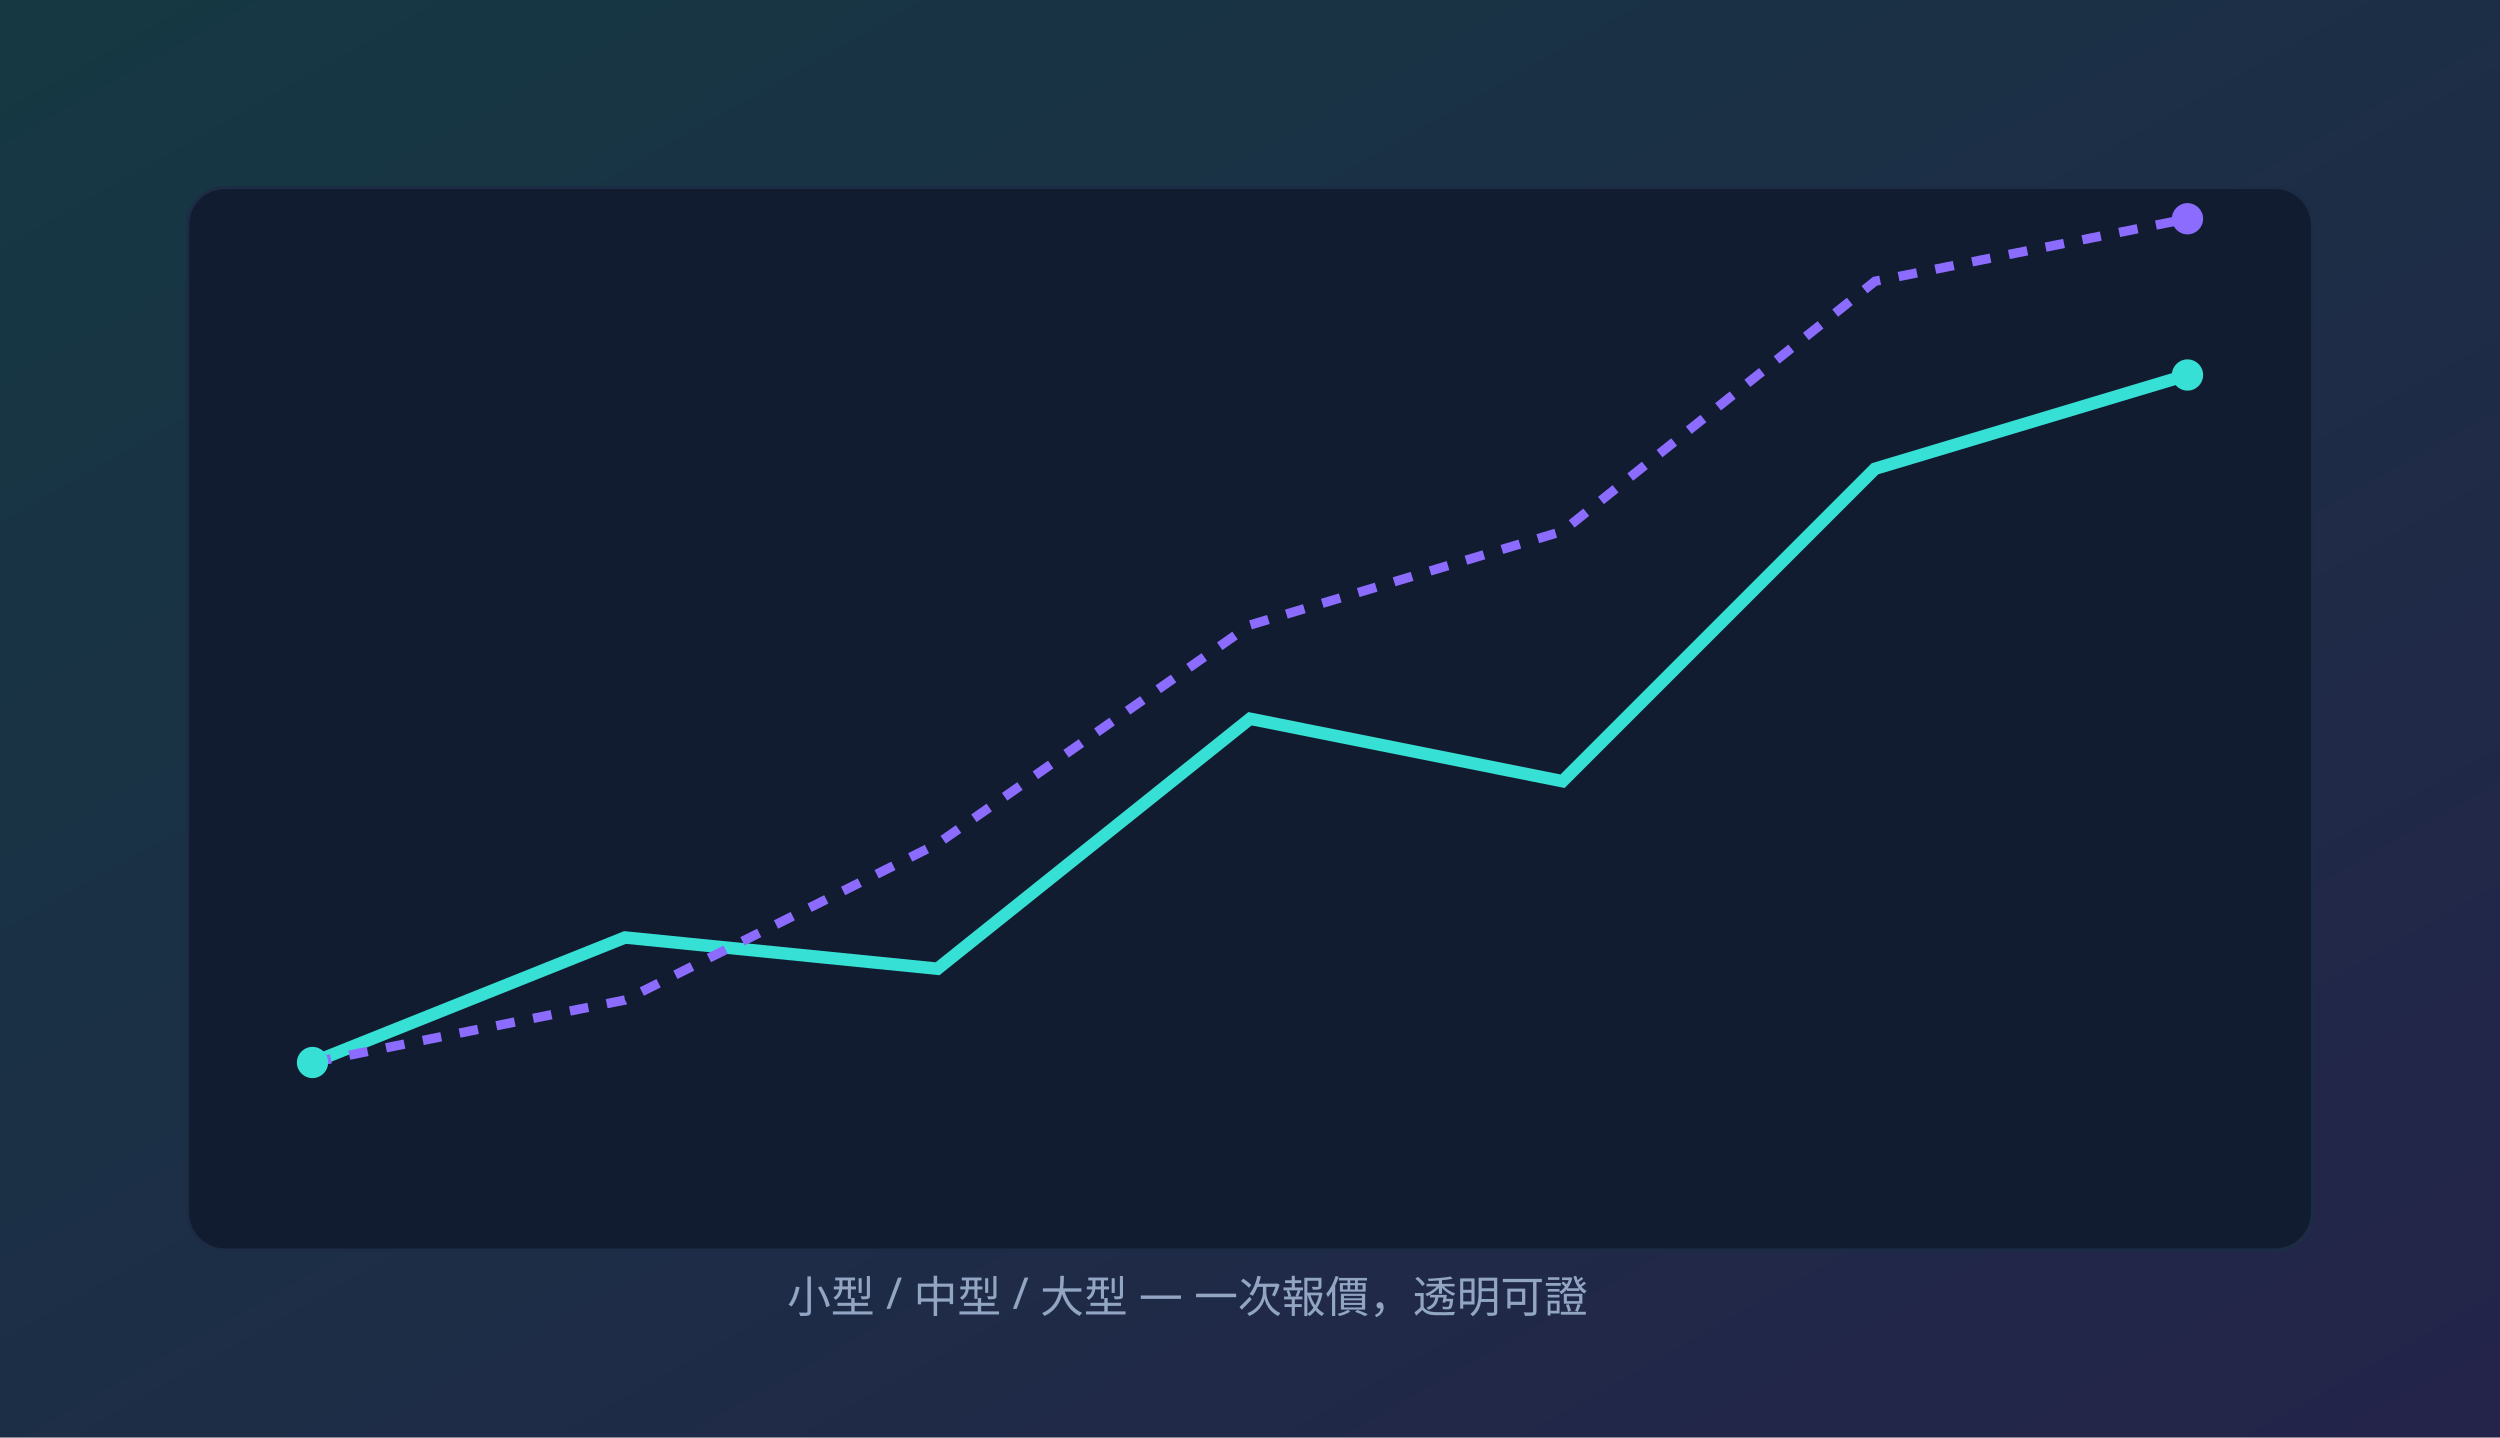
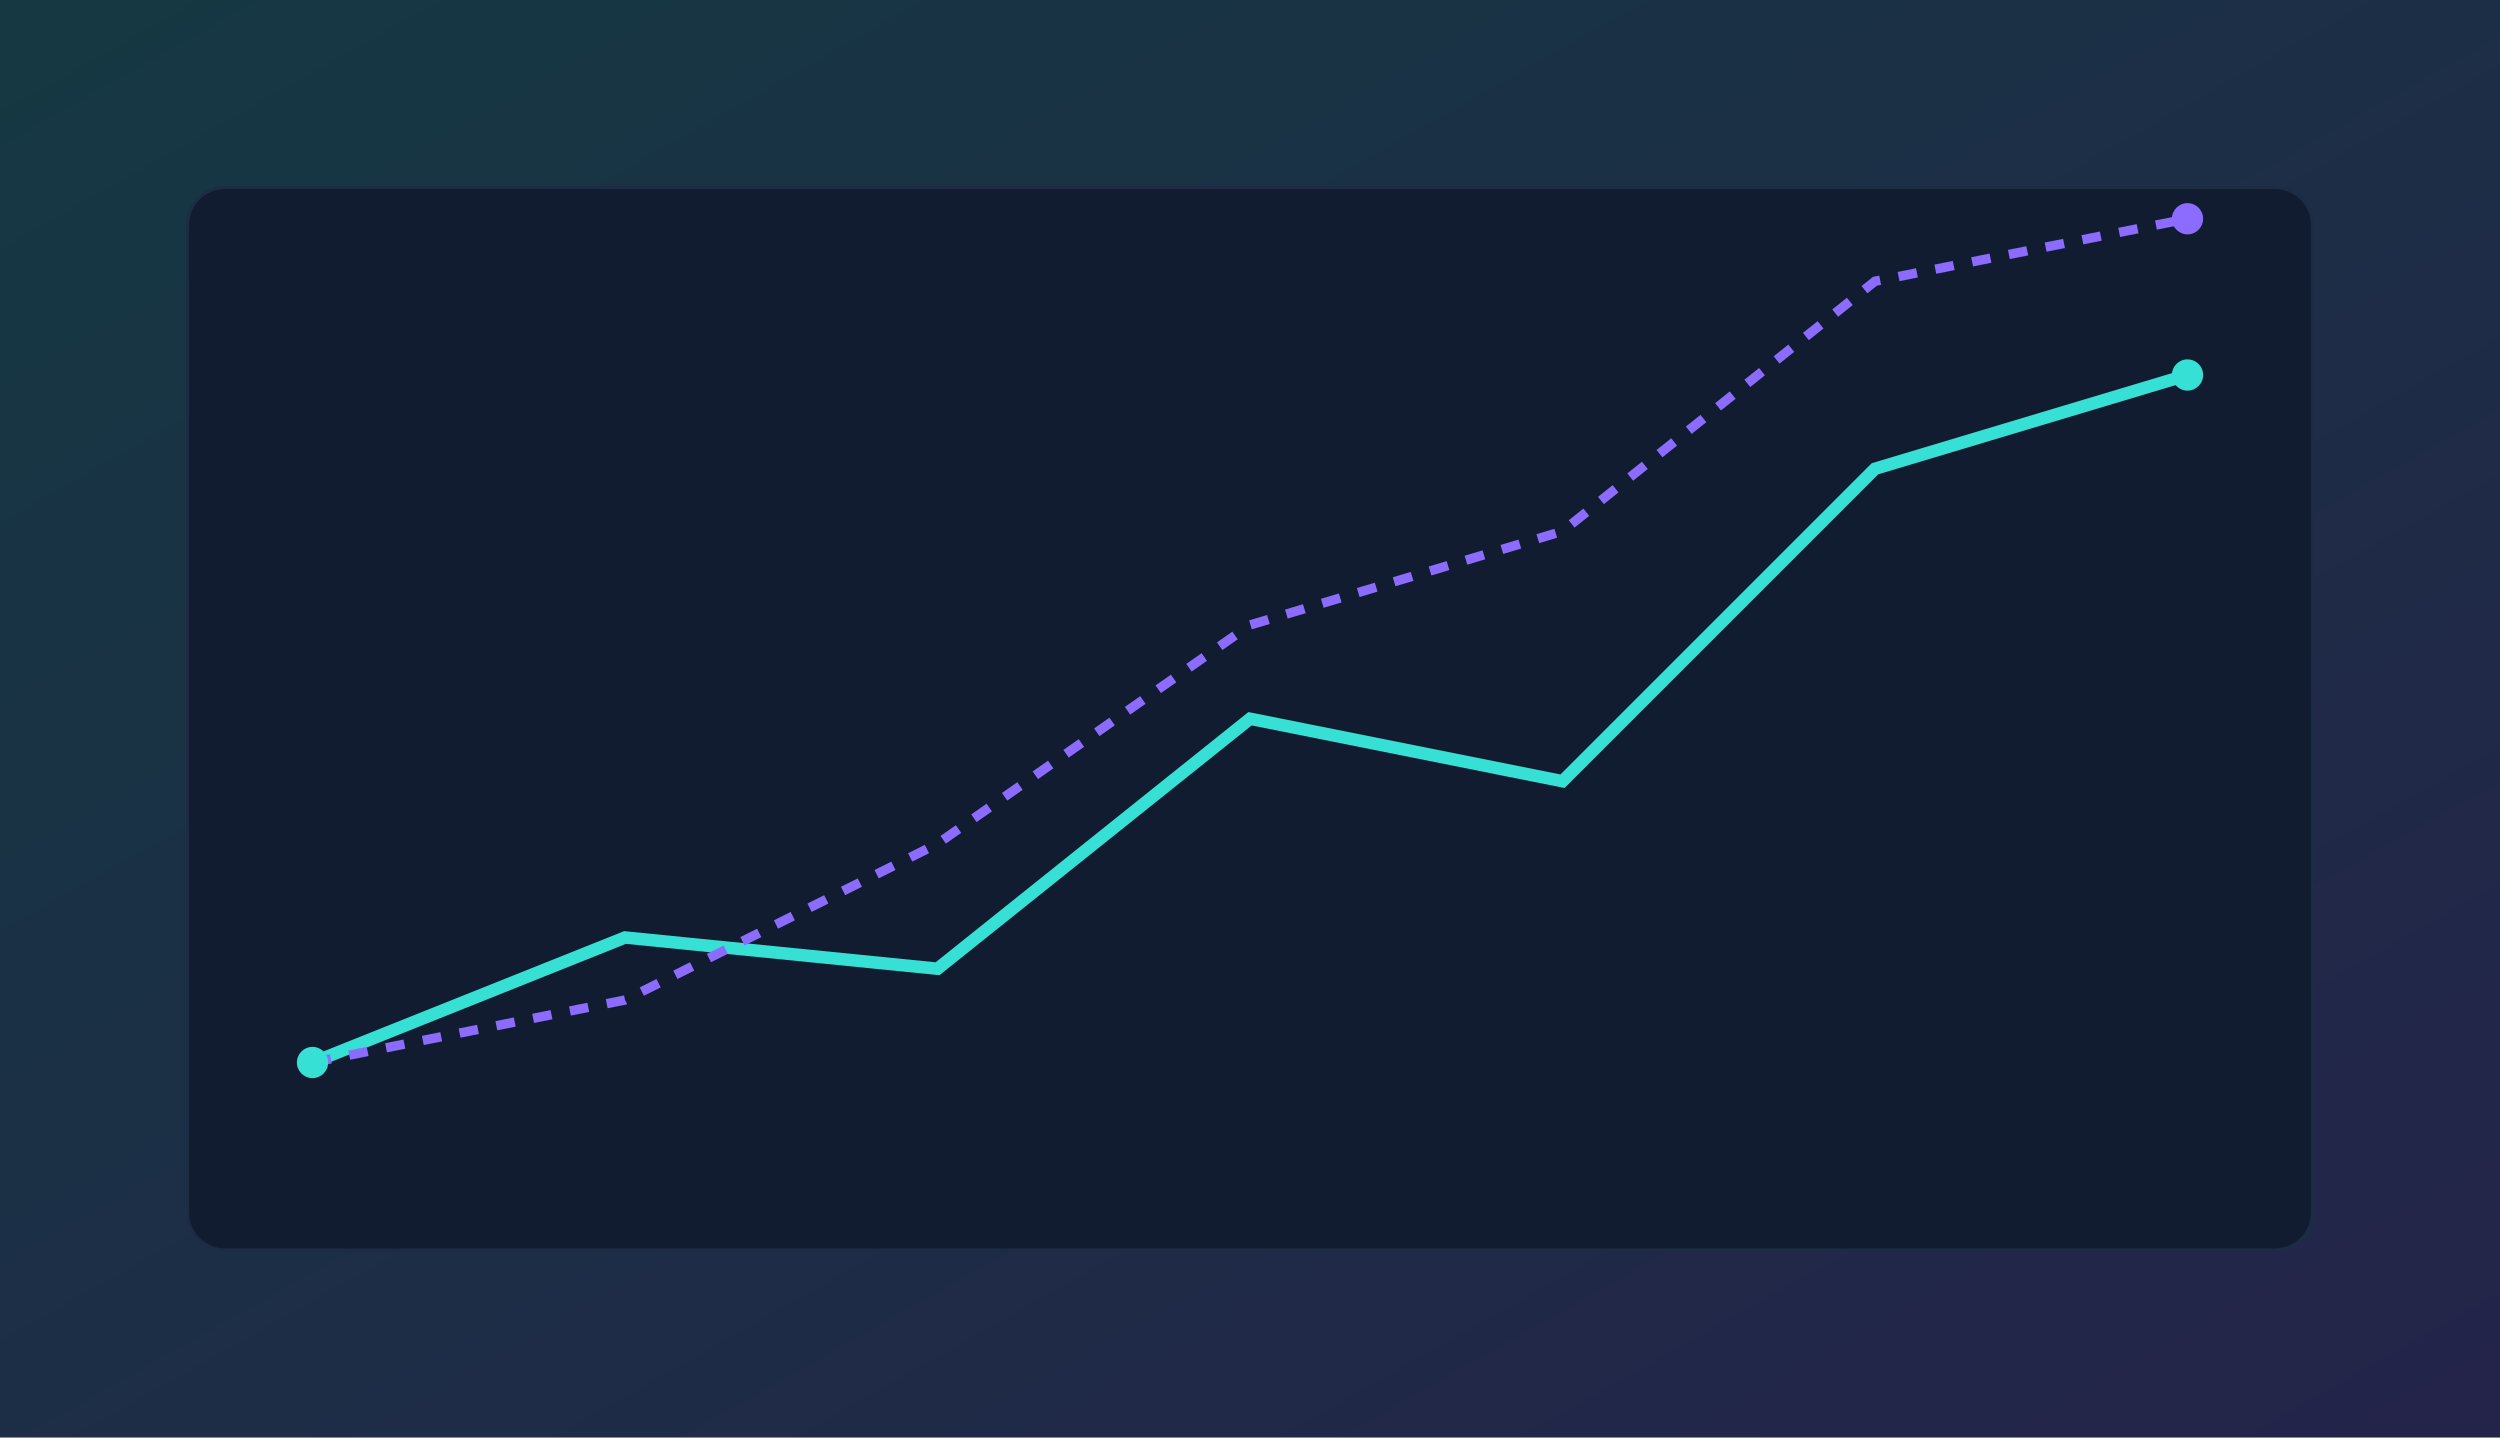
<svg xmlns="http://www.w3.org/2000/svg" width="800" height="460" viewBox="0 0 800 460">
  <rect width="800" height="460" fill="#0d1422" />
  <defs>
    <linearGradient id="g" x1="0" y1="0" x2="1" y2="1">
      <stop offset="0" stop-color="#36e0d4" stop-opacity="0.18" />
      <stop offset="1" stop-color="#8b6cff" stop-opacity="0.18" />
    </linearGradient>
  </defs>
  <rect width="800" height="460" fill="url(#g)" />
  <rect x="60" y="60" width="680" height="340" rx="12" fill="#111c30" stroke="#1d2c45" />
  <polyline points="100,340 200,300 300,310 400,230 500,250 600,150 700,120" fill="none" stroke="#36e0d4" stroke-width="4" />
  <polyline points="100,340 200,320 300,270 400,200 500,170 600,90 700,70" fill="none" stroke="#8b6cff" stroke-width="3" stroke-dasharray="6 6" />
  <circle cx="100" cy="340" r="5" fill="#36e0d4" />
  <circle cx="700" cy="120" r="5" fill="#36e0d4" />
  <circle cx="700" cy="70" r="5" fill="#8b6cff" />
-   <text x="380" y="420" fill="#92a6c4" font-family="sans-serif" font-size="14" text-anchor="middle">小型 / 中型 / 大型 — 一次報價，透明可證</text>
</svg>
